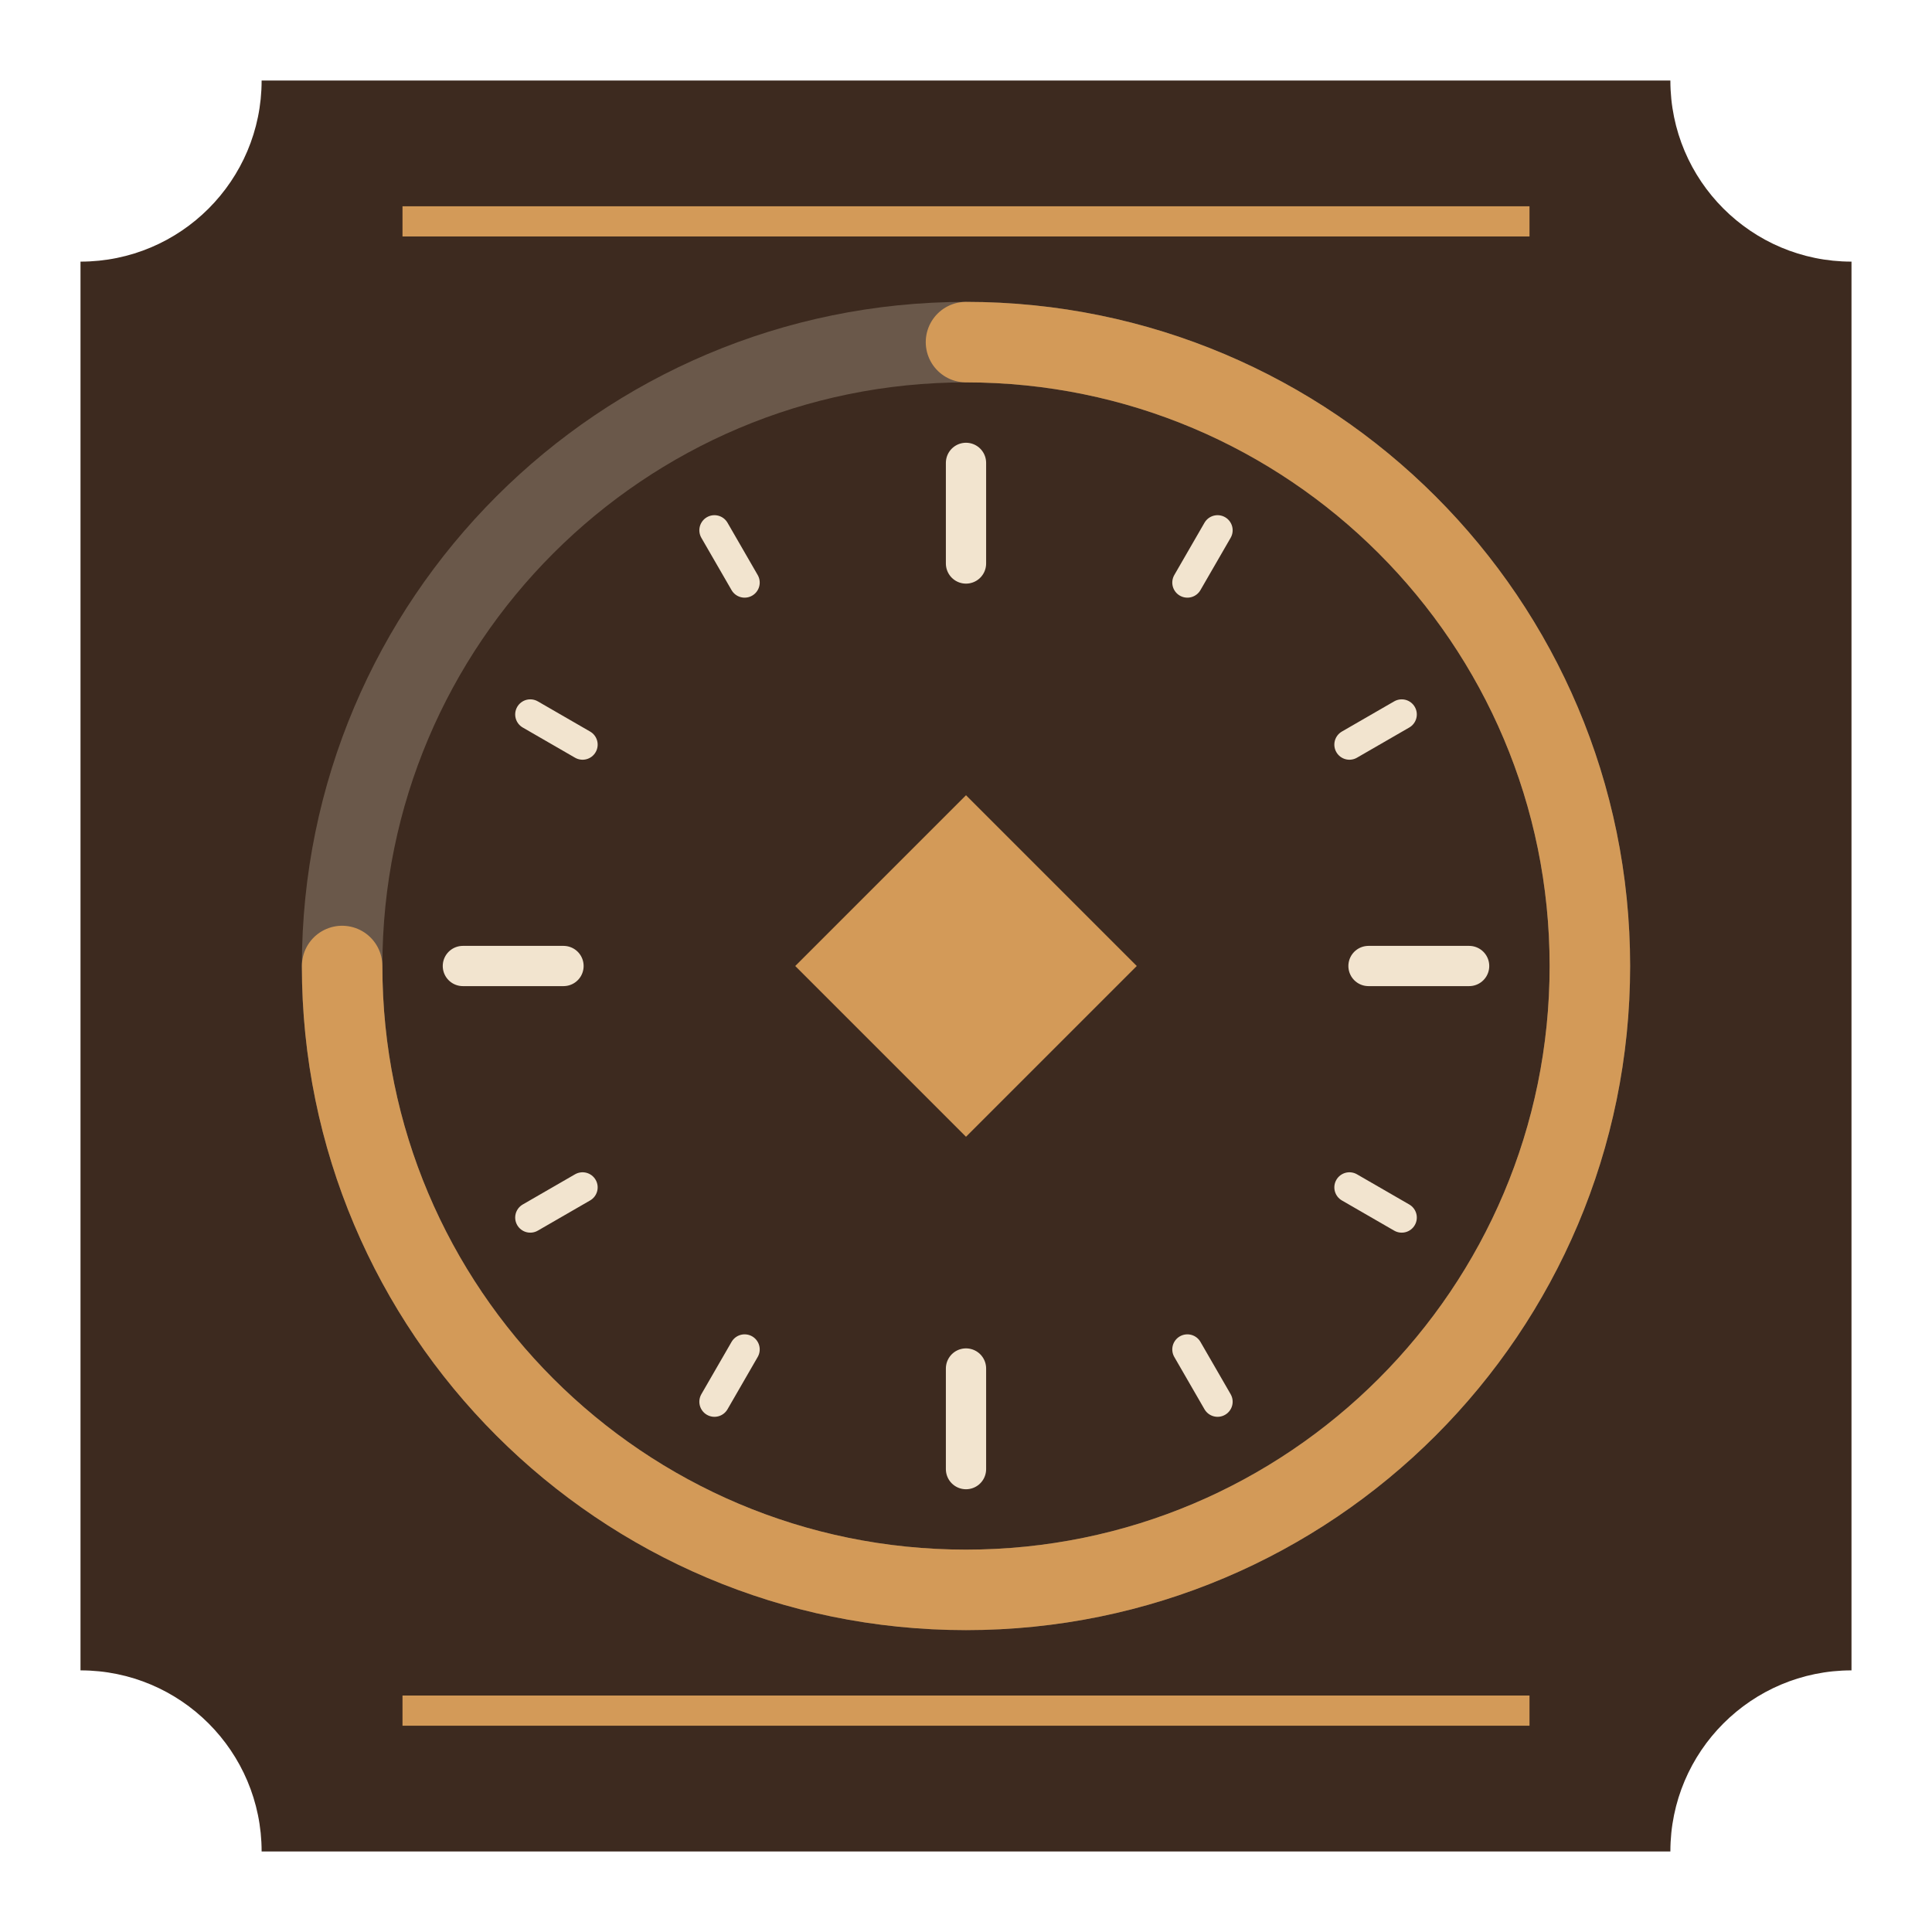
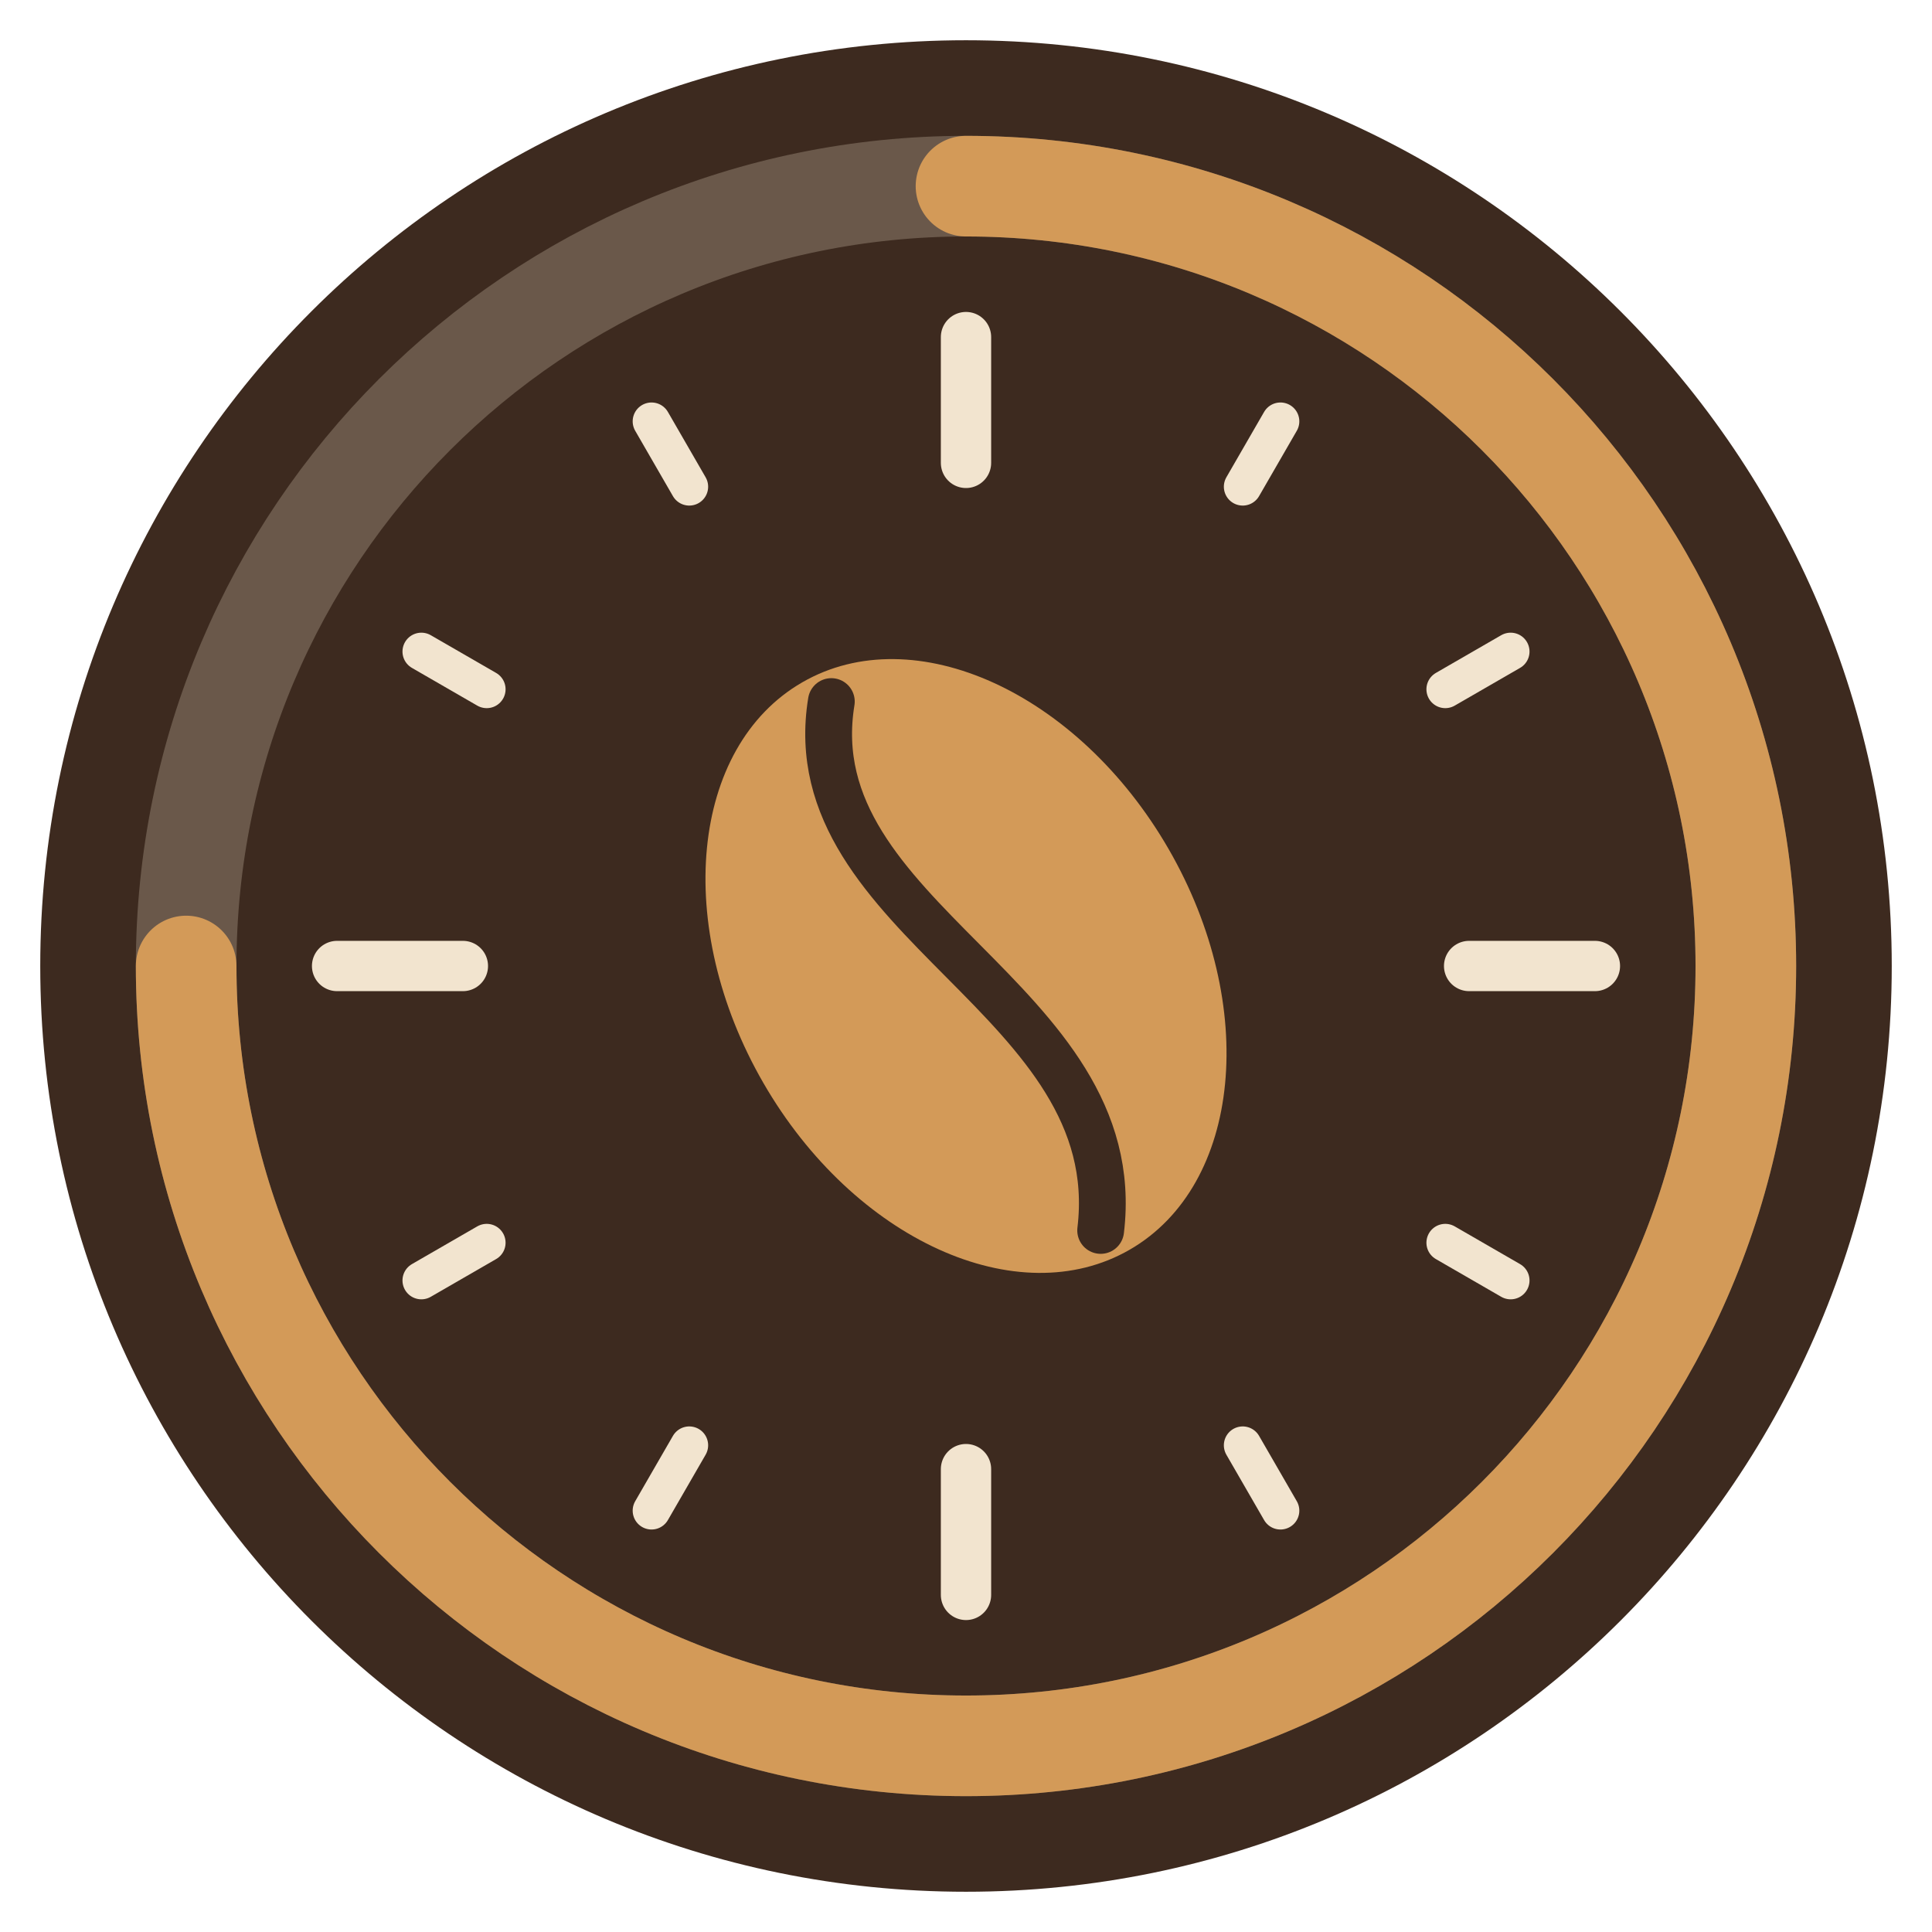
<svg xmlns="http://www.w3.org/2000/svg" viewBox="0 0 192 192" width="192" height="192">
-   <path fill="#3D2A1F" d="M26 8H166A18 18 0 0 0 184 26V166A18 18 0 0 0 166 184H26A18 18 0 0 0 8 166V26A18 18 0 0 0 26 8Z" />
-   <g stroke="#D39A58" stroke-width="3">
-     <line x1="40" y1="22" x2="152" y2="22" />
-     <line x1="40" y1="170" x2="152" y2="170" />
+   <circle cx="96" cy="96" r="92" fill="#3D2A1F" />
+   <g transform="translate(96 96) scale(1.25) translate(-96 -96)">
+     <g stroke="#F2E4CF" stroke-linecap="round" transform="translate(96 96)">
+       <line y1="-50" y2="-40" stroke-width="4" transform="rotate(0)" />
+       <line y1="-50" y2="-44" stroke-width="3" transform="rotate(30)" />
+       <line y1="-50" y2="-44" stroke-width="3" transform="rotate(60)" />
+       <line y1="-50" y2="-40" stroke-width="4" transform="rotate(90)" />
+       <line y1="-50" y2="-44" stroke-width="3" transform="rotate(120)" />
+       <line y1="-50" y2="-44" stroke-width="3" transform="rotate(150)" />
+       <line y1="-50" y2="-40" stroke-width="4" transform="rotate(180)" />
+       <line y1="-50" y2="-44" stroke-width="3" transform="rotate(210)" />
+       <line y1="-50" y2="-44" stroke-width="3" transform="rotate(240)" />
+       <line y1="-50" y2="-40" stroke-width="4" transform="rotate(270)" />
+       <line y1="-50" y2="-44" stroke-width="3" transform="rotate(300)" />
+       <line y1="-50" y2="-44" stroke-width="3" transform="rotate(330)" />
+     </g>
+     <circle cx="96" cy="96" r="62" fill="none" stroke="#F2E4CF" stroke-opacity="0.25" stroke-width="8" />
+     <path d="M96 34A62 62 0 1 1 34 96" fill="none" stroke="#D39A58" stroke-width="8" stroke-linecap="round" />
+     <g transform="translate(96 96) rotate(-30) scale(0.62)">
+       <ellipse rx="30" ry="42" fill="#D39A58" />
+       <path d="M2 -38C-16 -16 16 14 -2 38" fill="none" stroke="#3D2A1F" stroke-width="6" stroke-linecap="round" />
+     </g>
  </g>
-   <g stroke="#F2E4CF" stroke-linecap="round" transform="translate(96 96)">
-     <line y1="-50" y2="-40" stroke-width="4" />
-     <line y1="-50" y2="-44" stroke-width="3" transform="rotate(30)" />
-     <line y1="-50" y2="-44" stroke-width="3" transform="rotate(60)" />
-     <line y1="-50" y2="-40" stroke-width="4" transform="rotate(90)" />
-     <line y1="-50" y2="-44" stroke-width="3" transform="rotate(120)" />
-     <line y1="-50" y2="-44" stroke-width="3" transform="rotate(150)" />
-     <line y1="-50" y2="-40" stroke-width="4" transform="rotate(180)" />
-     <line y1="-50" y2="-44" stroke-width="3" transform="rotate(210)" />
-     <line y1="-50" y2="-44" stroke-width="3" transform="rotate(240)" />
-     <line y1="-50" y2="-40" stroke-width="4" transform="rotate(270)" />
-     <line y1="-50" y2="-44" stroke-width="3" transform="rotate(300)" />
-     <line y1="-50" y2="-44" stroke-width="3" transform="rotate(330)" />
-   </g>
-   <circle cx="96" cy="96" r="62" fill="none" stroke="#F2E4CF" stroke-opacity="0.25" stroke-width="8" />
-   <path d="M96 34A62 62 0 1 1 34 96" fill="none" stroke="#D39A58" stroke-width="8" stroke-linecap="round" />
-   <rect x="84" y="84" width="24" height="24" fill="#D39A58" transform="rotate(45 96 96)" />
</svg>
